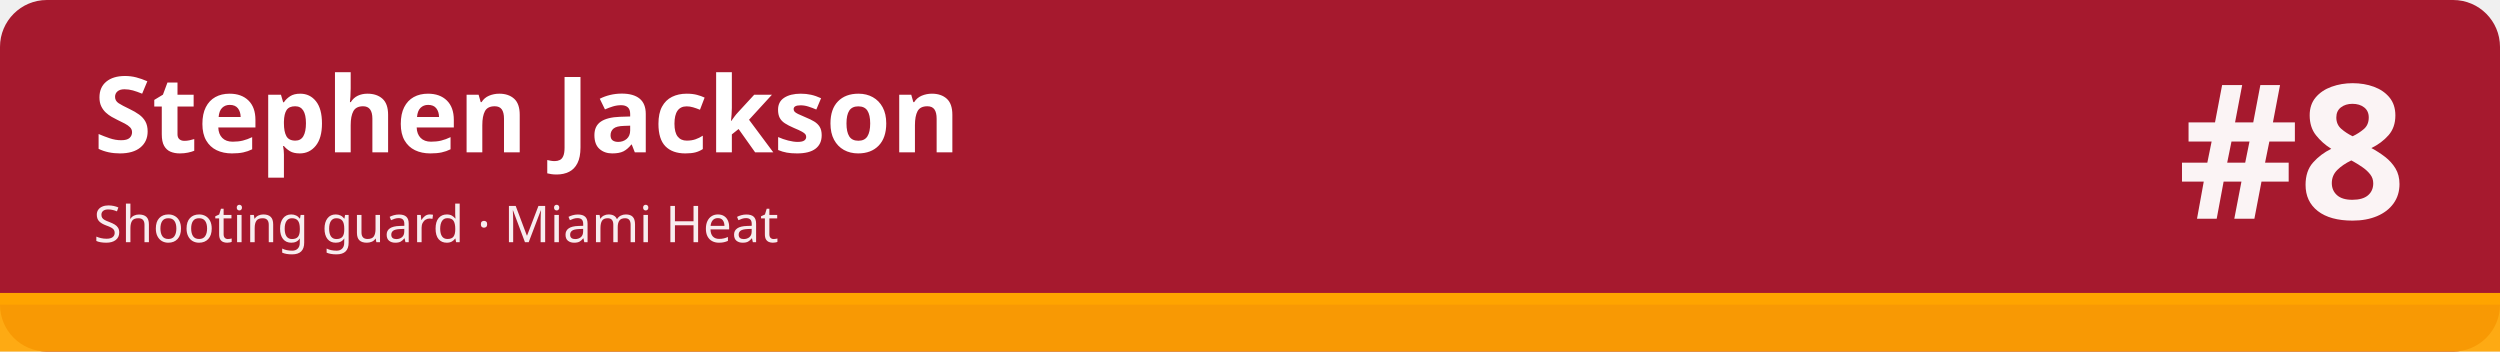
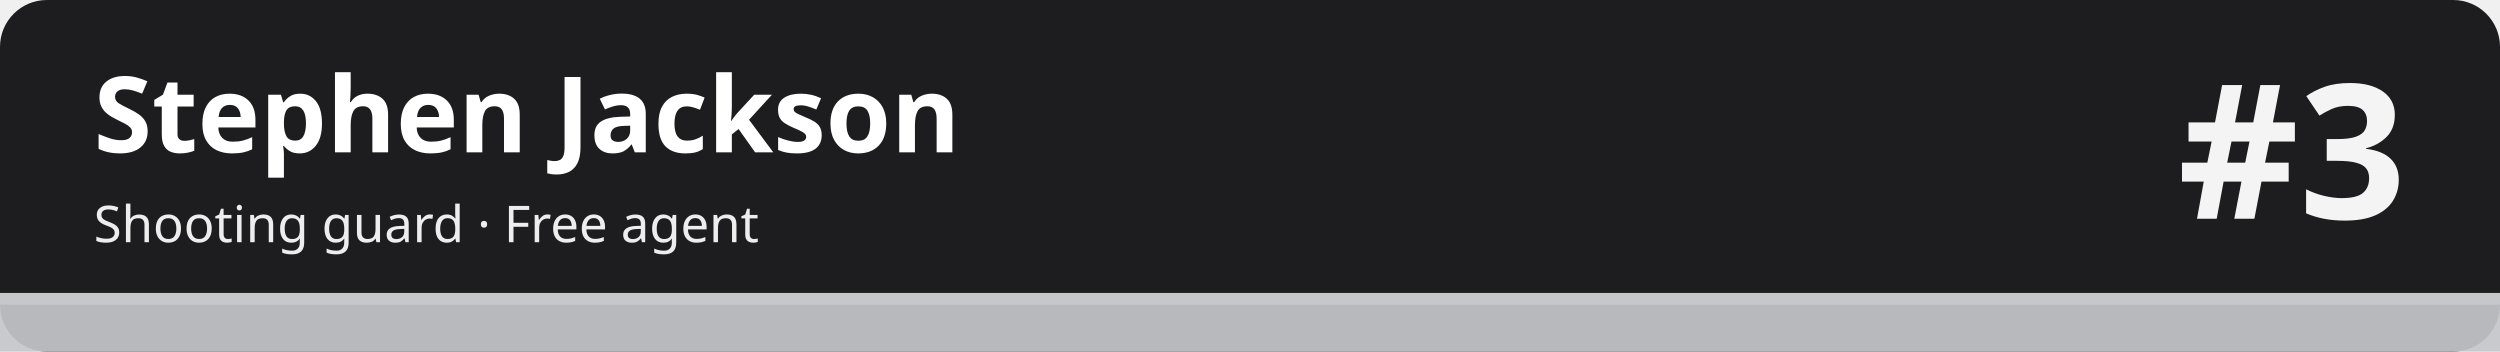
<svg xmlns="http://www.w3.org/2000/svg" width="1280" height="180" viewBox="0 0 1280 180" role="img" aria-labelledby="t d">
-   <rect width="1280" height="180" rx="24" fill="#a6192e" />
-   <rect x="0" y="150" width="1280" height="30" fill="#ffa400" fill-opacity=".92" />
-   <rect x="0" y="150" width="1280" height="6" fill="#ffa400" />
+   <rect width="1280" height="180" rx="24" fill="#1d1d1f" />
+   <rect x="0" y="150" width="1280" height="30" fill="#c5c7cb" fill-opacity=".92" />
+   <rect x="0" y="150" width="1280" height="6" fill="#c5c7cb" />
  <text x="48" y="78" font-family="sans-serif" font-size="54" font-weight="700" fill="#ffffff">Stephen Jackson</text>
-   <text x="48" y="124" font-family="sans-serif" font-size="26" fill="#ffffff" fill-opacity=".92">Shooting guard · Miami Heat</text>
-   <text x="1232" y="112" font-family="sans-serif" font-size="96" font-weight="800" fill="#ffffff" fill-opacity=".95" text-anchor="end">#8</text>
+   <text x="48" y="124" font-family="sans-serif" font-size="26" fill="#ffffff" fill-opacity=".92">Shooting guard · Free agent</text>
+   <text x="1232" y="112" font-family="sans-serif" font-size="96" font-weight="800" fill="#ffffff" fill-opacity=".95" text-anchor="end">#3</text>
</svg>
